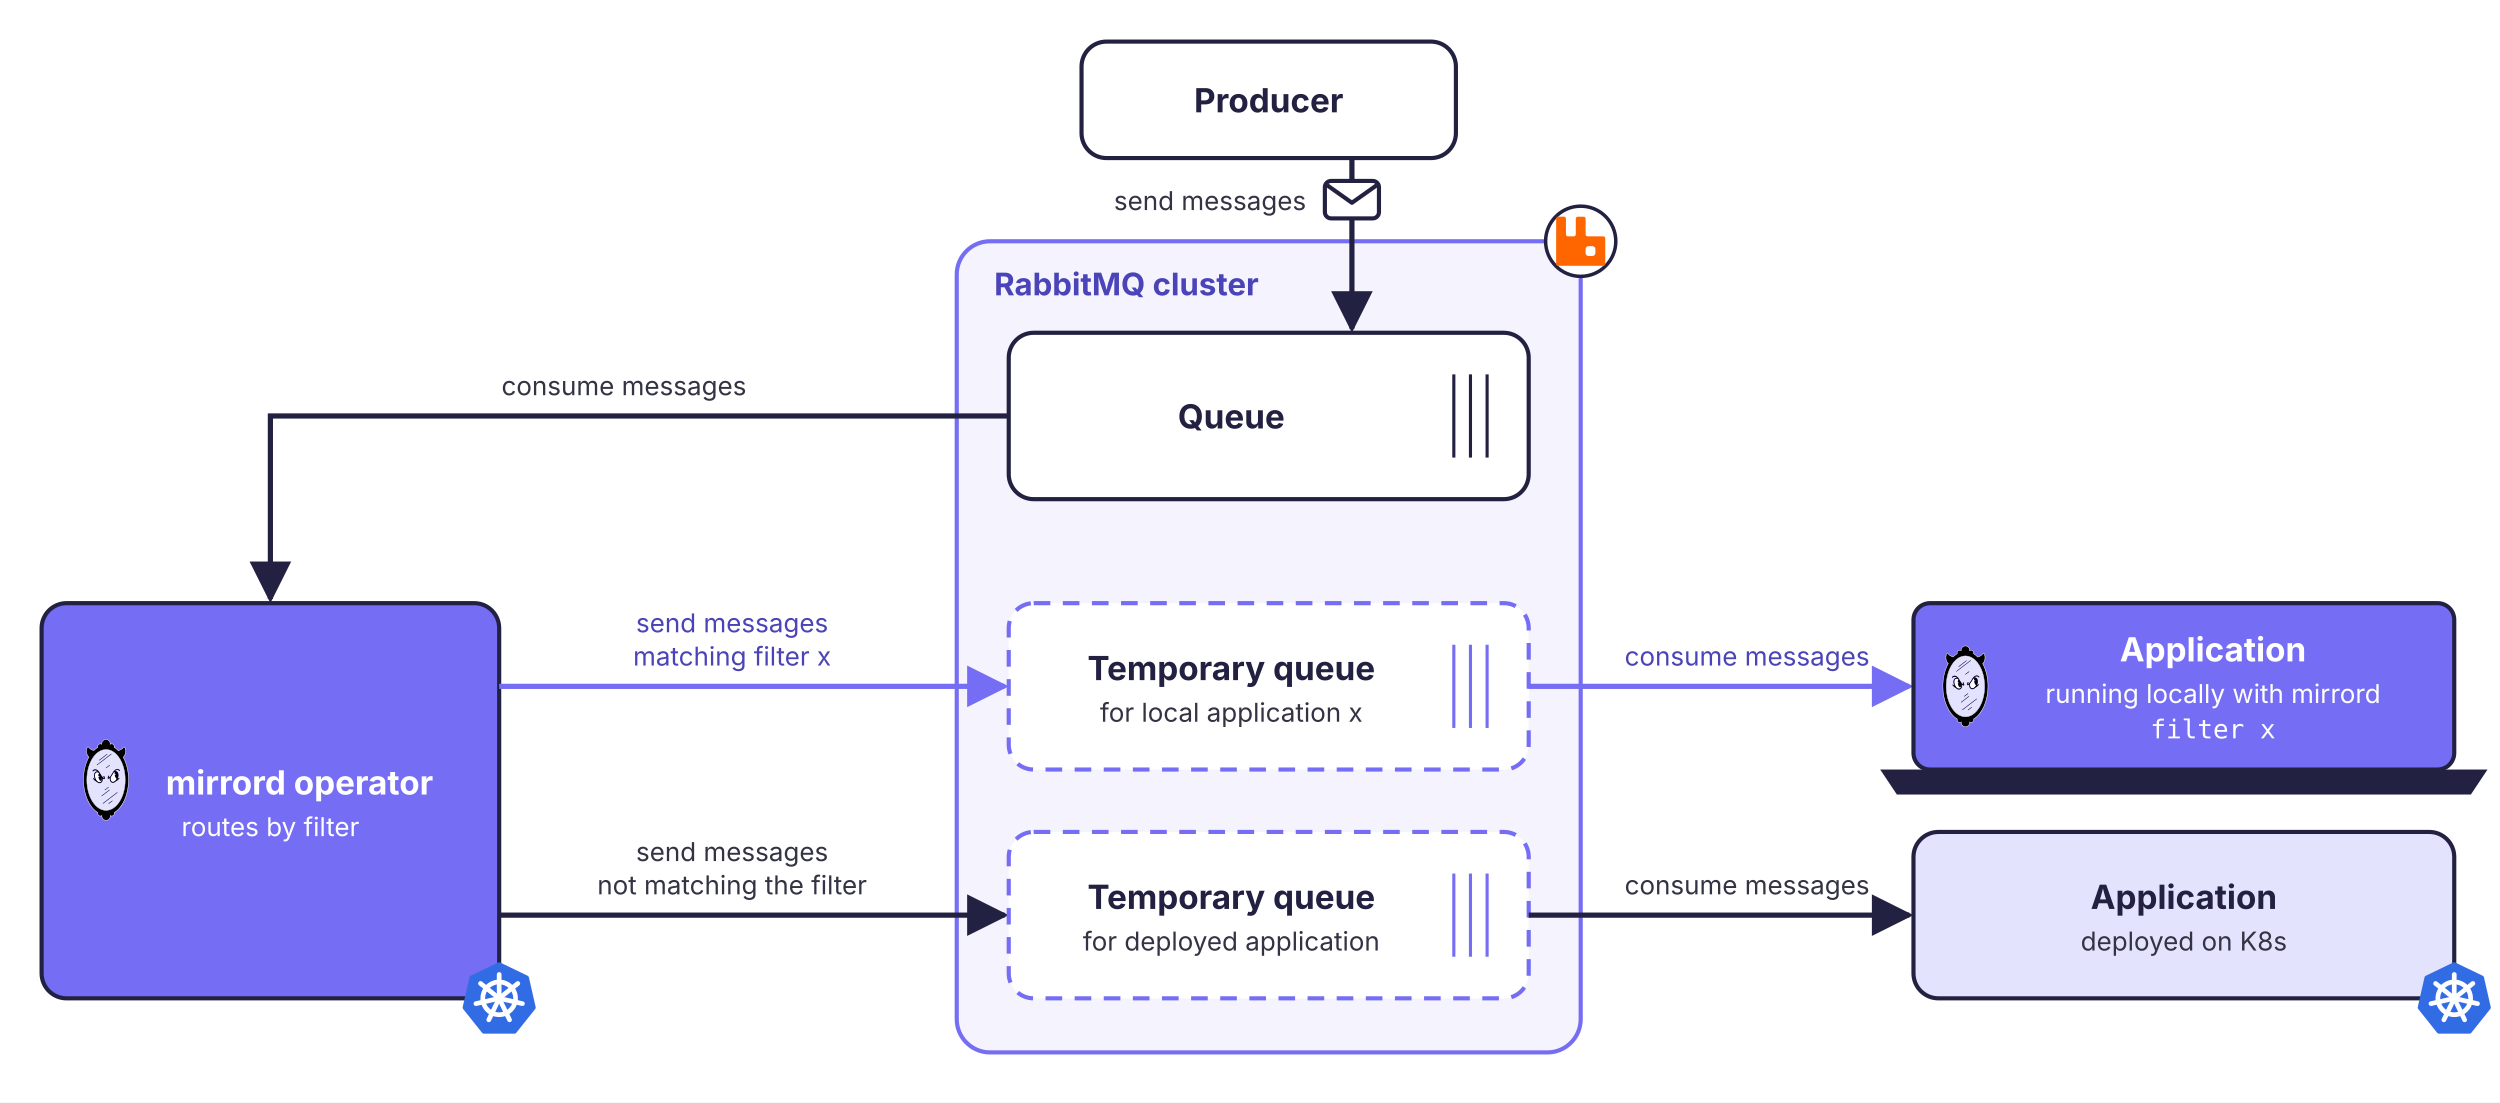
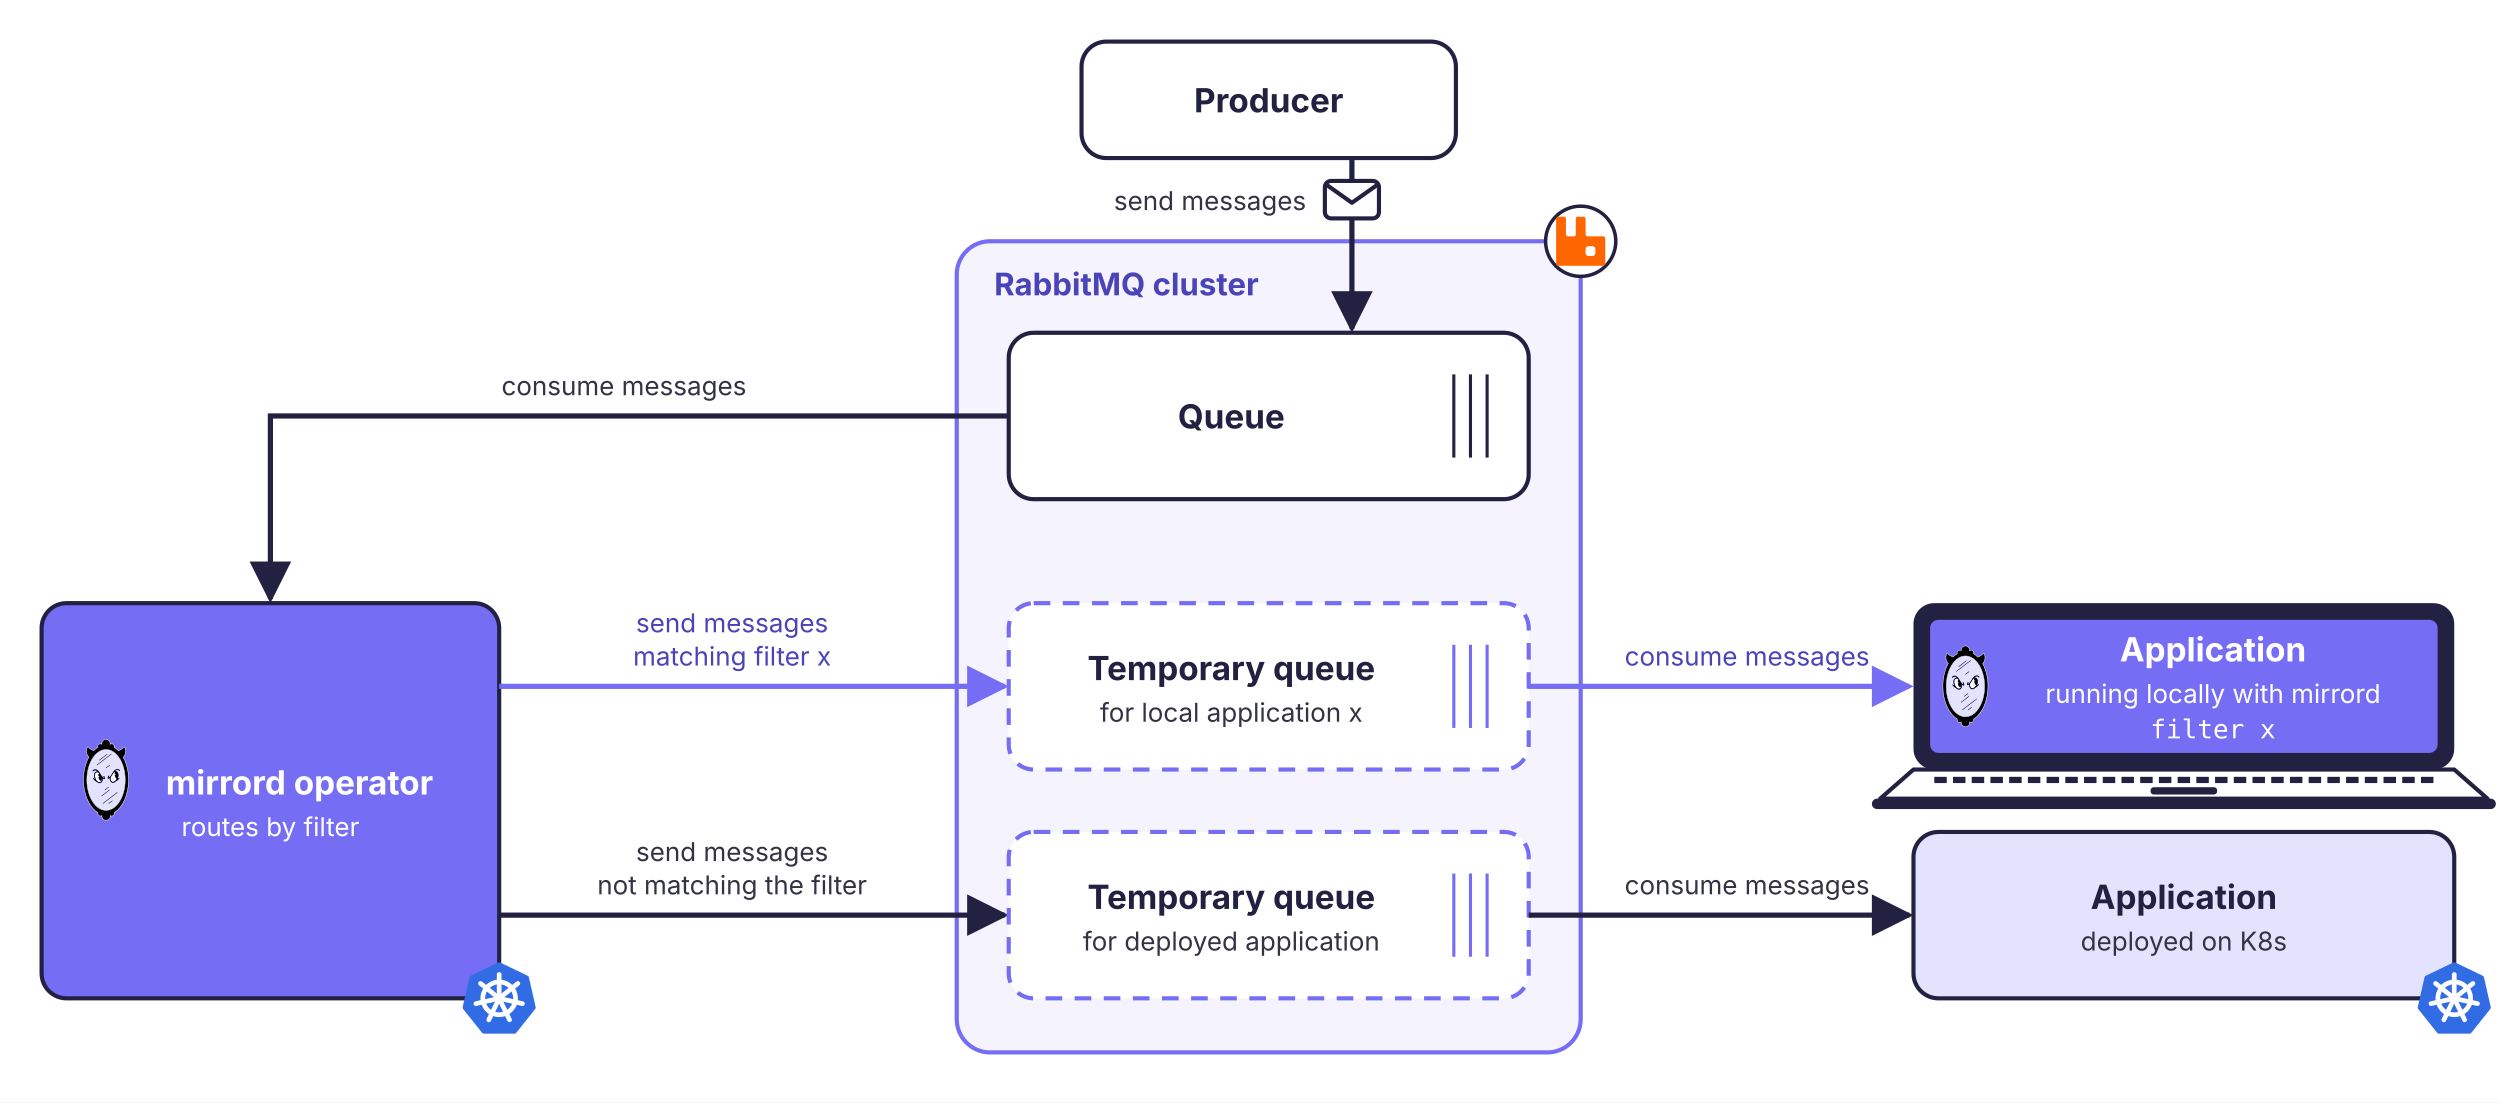
<svg xmlns="http://www.w3.org/2000/svg" viewBox="0 0 1202 530" width="1202" height="530" font-family="Inter, Helvetica, Arial, sans-serif" role="img" aria-labelledby="t d">
  <defs>
    <marker id="arrow" viewBox="0 0 10 10" refX="9" refY="5" markerWidth="8" markerHeight="8" orient="auto-start-reverse">
      <path d="M0 0 L10 5 L0 10 z" fill="#232141" />
    </marker>
    <marker id="arrow-purple" viewBox="0 0 10 10" refX="9" refY="5" markerWidth="8" markerHeight="8" orient="auto-start-reverse">
      <path d="M0 0 L10 5 L0 10 z" fill="#756DF3" />
    </marker>
    <symbol id="k8s" viewBox="0 0 32 32">
      <polygon points="16.00,1.60 27.73,7.25 30.62,19.94 22.51,30.11 9.49,30.11 1.38,19.94 4.27,7.25" fill="#326CE5" stroke="#326CE5" stroke-width="2" stroke-linejoin="round" />
      <g fill="none" stroke="#ffffff" stroke-width="2" stroke-linecap="round">
        <circle cx="16" cy="16" r="7" />
        <line x1="16.00" y1="13.40" x2="16.00" y2="5.80" />
        <line x1="18.03" y1="14.38" x2="23.97" y2="9.64" />
        <line x1="18.53" y1="16.58" x2="25.94" y2="18.27" />
        <line x1="17.13" y1="18.34" x2="20.43" y2="25.19" />
        <line x1="14.87" y1="18.34" x2="11.57" y2="25.19" />
        <line x1="13.47" y1="16.58" x2="6.06" y2="18.27" />
        <line x1="13.97" y1="14.38" x2="8.03" y2="9.64" />
      </g>
      <circle cx="16" cy="16" r="2.4" fill="#ffffff" />
    </symbol>
    <symbol id="rabbitmq" viewBox="0 0 32 32">
      <circle cx="16" cy="16" r="15" fill="#ffffff" stroke="#232141" stroke-width="1.5" />
      <path transform="translate(5.5 5.5) scale(0.875)" fill="#FF6600" d="M23.035 9.601h-7.677a.956.956 0 01-.962-.962V.962a.956.956 0 00-.962-.956H10.56a.956.956 0 00-.962.956V8.64a.956.956 0 01-.962.962H5.762a.956.956 0 01-.961-.962V.962A.956.956 0 003.839 0H.959a.956.956 0 00-.956.962v22.076A.956.956 0 00.965 24h22.07a.956.956 0 00.962-.962V10.58a.956.956 0 00-.962-.98zm-3.86 8.152a1.437 1.437 0 01-1.437 1.443h-1.924a1.437 1.437 0 01-1.436-1.443v-1.917a1.437 1.437 0 011.436-1.443h1.924a1.437 1.437 0 011.437 1.443z" />
    </symbol>
    <symbol id="envelope" viewBox="0 0 28 20">
      <rect x="1" y="1" width="26" height="18" rx="3" fill="#ffffff" stroke="#232141" stroke-width="2" />
      <path d="M2 3 L14 11.5 L26 3" fill="none" stroke="#232141" stroke-width="2" stroke-linejoin="round" />
    </symbol>
    <symbol id="mirrord" viewBox="97 61 391 696">
      <path fill="#ffffff" d="M255.6,387c4.1,19.1-0.9,36.1-12,40.5c-8.2,3.2-17.8,0-26.5-8.2c-0.3-0.6-0.9-0.9-1.5-1.2c0,0,0,0-0.3-0.3 c-5.5-5.6-10.5-13.2-14-22c-4.7-11.5-6.1-23.2-4.4-33.5c1.8-9.4,6.1-16.1,12.8-18.8c5.5-2.3,12.5-1.5,19.3,2.6 c1.5,2.3,2.6,4.4,3.8,6.2c-4.1,2.6-6.4,10.3-6.4,20.3l3.2,1.8l11.1,6.5l-12.5,1.5h-0.9c0.3,1.2,0.3,2.3,0.6,3.5 c3.2,17.9,12,31.1,19,29.7c6.4-1.2,9.6-14.4,7.6-30.2C255.3,386.4,255.6,386.7,255.6,387z" />
      <path fill="#ffffff" d="M384,398.4c-3.2,6.8-7.3,12.3-12,17c0,0,0,0-0.3,0c-0.6,0.3-0.9,0.9-1.2,1.2c-8.7,7.9-18.4,11.5-26.5,8.2 c-11.1-4.7-16-21.4-12-40.5c1.5-1.8,3.2-3.8,4.7-5.6c5-6.5,9-13.2,12.8-20l1.2-2.1c1.2-1.8,2-3.8,3.2-5.6c1.2-2.1,2.6-4.4,4.4-7 c3.5-2.1,6.7-3.2,9.9-3.8c-2,4.7-2.3,10.3-2.3,15.3l3.2,1.8l11.1,6.5l-12.5,1.5h-0.9c0.3,1.2,0.3,2.3,0.6,3.8 C370.5,384.6,377.5,397,384,398.4z" />
      <path fill="#E4E3FD" d="M405,391.7c-1.5-1.2-3.8-0.9-5,0.6c-3.2,4.1-7,7.9-11.1,11.5c1.2-2.3,2.6-5,3.5-7.6 c5.3-12.6,6.7-25.8,4.7-37.3c-2.3-12-8.2-20.6-16.9-24.1c-4.1-1.8-8.8-2.1-13.7-1.2c4.4-4.4,10.2-8.5,17.5-10 c8.2-1.5,16.6,1.5,20.4,7.3c1.2,1.5,3.2,2.1,5,0.9c1.5-1.2,2-3.2,0.9-4.7c-5.5-8.2-16.6-12.3-27.4-10c-11.1,2.1-19.3,9.7-24.2,15.6 c-2,2.3-3.8,5-5.5,7.3c-2,2.9-3.5,5.6-5,8.2c-1.2,2.1-2.3,3.8-3.2,5.6l-1.2,2.1c-3.8,6.5-7.6,13.2-12.3,19.1 c-5.8,7.6-11.7,12.9-18.4,16.7c0.6-5,2-9.7,4.4-14.1c0.9-1.8,0.3-3.8-1.5-4.7c-1.7-0.9-3.8-0.3-4.7,1.5c-2.9,5.6-4.7,11.5-5.3,17.6 c0,0.9-0.3,3.5,1.5,5.6c1.2,1.2,2.3,1.8,4.1,1.8c1.5,0,2.9-0.3,4.4-1.5c2.6-1.5,5.3-3.2,7.9-5.3c-1.7,18.5,5,34.1,17.5,39.3 c2.9,1.2,5.8,1.8,8.8,1.8c8.5,0,17.5-4.4,25.4-12c11.4-6.2,21.6-14.4,29.5-24.7C406.7,395.2,406.4,392.8,405,391.7z M292.1,149.1 c90.1,0,163.6,116.6,163.6,259.6s-73.5,259.6-163.6,259.6c-90.4,0-163.6-116.6-163.6-259.6S201.9,149.1,292.1,149.1z M389.5,517.3 c0.9-0.6,0.9-1.8,0.3-2.3c-0.6-0.9-1.8-0.9-2.3-0.3l-122.5,93.7c-0.9,0.6-0.9,1.8-0.3,2.3c0.3,0.3,0.9,0.6,1.5,0.6 c0.3,0,0.9,0,1.2-0.3L389.5,517.3z M346.9,589c0.9-0.6,0.9-1.8,0.3-2.3c-0.6-0.9-1.8-0.9-2.3-0.3l-31.2,23.2 c-0.9,0.6-0.9,1.8-0.3,2.3c0.3,0.6,0.9,0.9,1.5,0.9c0.3,0,0.6-0.3,0.9-0.3L346.9,589z M338.2,189.1c0.9-0.6,0.9-1.8,0.3-2.3 c-0.6-0.9-1.8-0.9-2.3-0.3l-122.5,93.4c-0.9,0.6-0.9,1.8-0.3,2.3c0.3,0.3,0.9,0.6,1.5,0.6c0.3,0,0.9,0,0.9-0.3L338.2,189.1z M324.4,284.5c0.9-0.6,0.9-1.8,0.3-2.3c-0.6-0.9-1.7-0.9-2.3-0.3l-31.2,22.9c-0.9,0.6-0.9,1.8-0.3,2.3c0.3,0.6,0.9,0.6,1.5,0.6 c0.3,0,0.6,0,0.9-0.3L324.4,284.5z M322.7,495.9c0.9-0.6,0.9-1.8,0.3-2.3c-0.6-0.9-1.8-0.9-2.3-0.3l-66.2,50.8 c-0.9,0.6-0.9,1.8-0.3,2.3c0.3,0.3,0.9,0.6,1.5,0.6c0.3,0,0.6,0,0.9-0.3L322.7,495.9z M314.8,472.4c0.9-0.6,0.9-1.8,0.3-2.3 c-0.6-0.9-1.8-0.9-2.3-0.3L281.6,493c-0.9,0.6-0.9,1.8-0.3,2.3c0.3,0.6,0.9,0.9,1.5,0.9c0.3,0,0.9-0.3,0.9-0.3L314.8,472.4z M302.3,190.5c0.9-0.6,0.9-1.8,0.3-2.3c-0.6-0.9-1.7-0.9-2.3-0.3L234,239c-0.9,0.6-0.9,1.8-0.3,2.3c0.3,0.3,0.9,0.6,1.5,0.6 c0.3,0,0.9,0,1.2-0.3L302.3,190.5z M280.1,399.6c1.8-2.1,1.5-4.7,1.5-5.6c-0.6-6.2-2.3-12.3-5-17.9c-0.9-1.8-2.9-2.3-4.7-1.5 c-1.8,0.9-2.3,2.9-1.5,4.7c2.3,4.4,3.8,9.4,4.4,14.1c-6.4-3.8-12.5-9.4-18.4-16.7c-4.7-6.2-8.8-12.9-12.3-19.1l-1.5-2.3 c-1.2-1.8-2-3.8-3.2-5.6c-1.5-2.3-2.9-5.3-5-8.2c0,0,0,0,0-0.3c-1.5-2.3-3.5-5-5.5-7.3c-5-5.9-13.1-13.2-24.2-15.6 c-10.8-2.1-21.9,2.1-27.4,10c-1.2,1.5-0.6,3.8,0.9,4.7c1.5,1.2,3.8,0.6,4.7-0.9c4.1-5.9,12.5-8.8,20.4-7.3 c7.3,1.5,13.1,5.9,17.5,10c-4.7-0.9-9.3-0.3-13.7,1.2c-8.8,3.5-14.6,12-16.9,24.1c-2,11.5-0.3,24.7,4.7,37.3 c1.2,2.6,2.3,5.3,3.5,7.6c-4.1-3.5-7.9-7.3-11.1-11.5c-1.2-1.5-3.5-1.8-5-0.6c-1.5,1.2-1.8,3.5-0.6,5c8.2,10,18.4,18.5,29.5,24.7 c7.9,7.6,16.9,11.7,25.7,11.7c2.9,0,6.1-0.6,8.8-1.8c12.5-5.3,19-20.6,17.5-39.3c2.6,2.1,5,3.8,7.9,5.3c1.5,0.9,2.9,1.2,4.4,1.2 C277.8,401.4,279.2,400.8,280.1,399.6z" />
      <path d="M439.4,215.2c29.5,54,45.5,122.4,45.5,193.8c0,123.6-49,234.9-122.8,279.2c0.6,2.1,1.2,4.4,1.2,6.8 c0,12.3-10.2,22.6-22.5,22.6c-4.4,0-8.8-1.2-12.3-3.5c0.3,1.2,0.3,2.6,0.3,3.8c0,20.3-16.3,36.7-36.5,36.7s-36.5-16.4-36.5-36.7 c0-1.2,0-2.6,0.3-3.8c-3.5,2.3-7.9,3.5-12.3,3.5c-12.3,0-22.5-10-22.5-22.6c0-2.3,0.3-4.7,1.2-6.8C148.6,643.6,99.3,532.3,99.3,409 c0-71.9,16.3-140.9,46.4-195.3c-1.5-0.9-2.3-2.1-3.5-3.2c-9.9-11.2-15.5-26.4-16.9-42.6c-0.6-11.5,0.9-23.2,5-33.8 c0.6-1.8,2.6-6.8,7.6-7.3c5.3-0.6,8.5,3.8,11.4,7.9c1.2,1.5,2.3,2.9,2.9,3.8c5.5,5.3,12.5,9.7,21.6,13.8c4.4,2.1,9,3.8,13.4,5.3 c11.1-11.2,22.8-20.6,35-27.9c-0.6-2.3-1.2-4.4-1.2-6.8c0-12.3,10.2-22.6,22.5-22.6c4.4,0,8.8,1.2,12.3,3.5c0-1.2-0.3-2.6-0.3-3.8 c0-20.3,16.3-36.7,36.5-36.7c20.1,0,36.5,16.4,36.5,36.7c0,1.2,0,2.6-0.3,3.8c3.5-2.3,7.9-3.5,12.3-3.5c12.5,0,22.5,10.3,22.5,22.6 c0,2.3-0.3,4.7-1.2,6.8c12.5,7.6,24.8,17.3,36.2,29.1c4.7-1.5,9-3.2,13.7-5.3c9-4.1,16-8.5,21.6-13.8c0.9-0.9,2-2.3,2.9-3.8 c2.9-4.1,6.1-8.5,11.4-7.9c5,0.6,7,5.6,7.6,7.3c4.1,10.6,5.5,22.3,4.7,33.8c-1.2,15.9-7,31.4-16.9,42.6 C442.3,212.6,441.1,214,439.4,215.2z M455.7,409c0-143.3-73.5-259.6-163.6-259.6c-90.4,0-163.6,116.6-163.6,259.6 c0,143,73.5,259.6,163.6,259.6C382.5,668.6,455.7,552,455.7,409z" />
      <path fill="#ffffff" d="M292.4,756.6c-21.2,0-38.5-17.4-38.5-38.7c0-0.1,0-0.2,0-0.3c-3,1.3-6.5,2-10,2c-13.5,0-24.5-11-24.5-24.6 c0-2.2,0.2-4.2,0.7-5.9c-36.1-22.2-66.8-60.3-88.9-110.2C109,528.5,97.3,469.7,97.3,409c0-71.5,16.3-140.6,45.8-194.7 c-0.6-0.5-1.1-1-1.5-1.5c-0.3-0.3-0.5-0.6-0.8-0.8l-0.1-0.1c-9.7-10.9-15.9-26.4-17.4-43.7c-0.6-12.5,1.1-24.4,5.1-34.7 c0.8-2.3,3.2-7.9,9.2-8.6c6.5-0.7,10.4,4.7,13.2,8.7c1.1,1.4,2.2,2.8,2.9,3.7c5.3,5,11.9,9.2,20.9,13.3c3.5,1.7,7.6,3.3,12.1,4.8 c10.7-10.7,21.9-19.6,33.2-26.5c-0.5-1.9-0.9-3.7-0.9-5.8c0-13.3,11.2-24.6,24.5-24.6c3.5,0,6.9,0.7,10,2c0-0.1,0-0.2,0-0.3 c0-21.3,17.3-38.7,38.5-38.7c21.2,0,38.5,17.4,38.5,38.7c0,0.1,0,0.2,0,0.3c3-1.3,6.5-2,10-2c13.5,0,24.5,11,24.5,24.6 c0,2.2-0.2,4.2-0.7,5.9c12.2,7.6,23.8,16.9,34.3,27.6c3.7-1.2,7.6-2.7,12.3-4.8c9-4.1,15.7-8.4,21-13.4c0.7-0.7,1.8-2,2.6-3.4 l0.1-0.1c2.8-4,6.7-9.5,13.2-8.8c6,0.7,8.5,6.3,9.3,8.7c4,10.4,5.7,22.4,4.8,34.5c-1.2,16.6-7.5,32.4-17.2,43.5c-0.4,1-1.3,2-2.4,3 c29,53.9,44.9,122.4,44.9,193.3c0,60.9-11.7,119.7-33.9,170.2c-22,49.9-52.6,87.9-88.6,110c0.5,1.9,0.8,3.8,0.8,5.8 c0,13.3-11.2,24.6-24.5,24.6c-3.5,0-6.9-0.7-10-2c0,0.1,0,0.2,0,0.3C330.8,739.2,313.6,756.6,292.4,756.6z M259.4,709.5l-1.2,5 c-0.2,0.9-0.2,2.3-0.2,3.3c0,19.1,15.5,34.7,34.5,34.7s34.5-15.6,34.5-34.7c0-1.1,0-2.4-0.2-3.3l-1.2-5l4.3,2.9 c3.1,2.1,7,3.2,11.1,3.2c11.1,0,20.5-9.4,20.5-20.6c0-2.1-0.5-4.2-1.1-6.2l-0.4-1.5l1.3-0.8c72.9-43.8,121.8-155.3,121.8-277.5 c0-70.8-16.1-139.3-45.3-192.8l-0.9-1.6l1.5-1c1.6-1.1,2.3-2.2,2.4-2.5l0.1-0.4l0.3-0.3c9.3-10.4,15.2-25.5,16.4-41.4 c0.9-11.6-0.7-22.9-4.5-32.9c-0.6-1.7-2.3-5.6-6-6.1c-3.8-0.4-6.3,2.6-9.5,7c-0.9,1.5-2.1,3-3.2,4.1c-5.7,5.4-12.7,9.9-22.2,14.2 c-5.4,2.4-9.7,4-13.9,5.4l-1.2,0.4l-0.9-0.9c-10.9-11.3-23-21-35.8-28.8l-1.5-0.9l0.7-1.6c0.7-1.6,1-3.5,1-6 c0-11.4-9.2-20.6-20.5-20.6c-4.1,0-8.1,1.1-11.1,3.2l-4.3,2.9l1.2-5c0.2-0.9,0.2-2.3,0.2-3.3c0-19.1-15.5-34.7-34.5-34.7 c-19,0-34.5,15.6-34.5,34.7c0,0.5,0.1,1.1,0.1,1.7c0.1,0.7,0.2,1.4,0.2,2.1v3.8l-3.1-2.1c-3.1-2.1-7-3.2-11.1-3.2 c-11.1,0-20.5,9.4-20.5,20.6c0,1.9,0.4,3.6,0.9,5.6l0.5,2.1l-1.3,0.8c-11.8,7.1-23.5,16.4-34.6,27.6l-0.9,0.9l-1.2-0.4 c-5.1-1.7-9.7-3.5-13.6-5.4c-9.5-4.3-16.5-8.8-22.1-14.2l-0.2-0.2l-0.1-0.2c-0.5-0.8-1.7-2.2-2.8-3.6l-0.1-0.1 c-3.1-4.4-5.7-7.5-9.5-7.1c-3.7,0.4-5.4,4.3-5.9,6c-3.8,9.8-5.5,21.2-4.9,33c1.5,16.4,7.3,31.1,16.4,41.3c0.3,0.3,0.6,0.6,0.9,0.9 c0.7,0.8,1.4,1.5,2.2,2l1.6,1l-0.9,1.7c-29.7,53.8-46.1,122.8-46.1,194.3c0,121.9,49.2,233.4,122.4,277.5l1.5,0.9l-0.7,1.6 c-0.7,1.6-1,3.5-1,6c0,11.4,9.2,20.6,20.5,20.6c4.1,0,8.1-1.1,11.1-3.2L259.4,709.5z M292.1,670.6c-91.3,0-165.6-117.3-165.6-261.6 s74.3-261.6,165.6-261.6c91.3,0,165.6,117.3,165.6,261.6S383.4,670.6,292.1,670.6z M292.1,151.4c-89.1,0-161.6,115.5-161.6,257.6 c0,68.8,16.9,133.5,47.7,182.3c30.6,48.5,71,75.2,113.9,75.2c89.1,0,161.6-115.5,161.6-257.6C453.7,267,381.2,151.4,292.1,151.4z" />
      <path d="M344.9,586.3c0.9-0.6,1.7-0.3,2.3,0.3c0.6,0.9,0.3,1.8-0.3,2.3l-31.2,23.2c-0.3,0.3-0.6,0.3-0.9,0.3 c-0.6,0-1.2-0.3-1.5-0.9c-0.6-0.9-0.3-1.8,0.3-2.3L344.9,586.3z" />
      <path d="M372,415.5c4.4-4.4,8.5-10.3,12-17c-6.4-1.8-13.4-13.8-16.3-29.7c-0.3-1.2-0.6-2.3-0.6-3.8h0.9l12.5-1.5l-11.1-6.5 l-3.2-1.8c0-5,0.3-10.6,2.3-15.3c-3.2,0.6-6.7,1.8-9.9,3.8c-1.8,2.3-3.2,5-4.4,7c-1.2,2.1-2.3,3.8-3.2,5.6l-1.2,2.1 c-3.8,6.5-7.9,13.5-12.8,20c-1.5,2.1-3.2,3.8-4.7,5.6c-4.1,19.1,0.9,35.8,12,40.5c8.2,3.2,17.8-0.3,26.5-8.2 C370.8,416.3,371.4,415.8,372,415.5z M410.5,326.8c1.2,1.5,0.9,3.8-0.9,4.7c-1.5,1.2-3.8,0.9-5-0.9c-4.1-5.9-12.5-8.8-20.4-7.3 c-7.3,1.5-13.1,5.9-17.5,10c4.7-0.9,9.3-0.3,13.7,1.2c8.8,3.5,14.9,12,16.9,24.1c2,11.5,0.3,24.7-4.7,37.3 c-1.2,2.6-2.3,5.3-3.5,7.6c4.1-3.5,7.9-7.3,11.1-11.5c1.2-1.5,3.5-1.8,5-0.6c1.5,1.2,1.7,3.5,0.6,5c-8.2,10.3-18.4,18.5-29.5,24.7 c-7.9,7.6-16.9,12-25.4,12c-3.2,0-6.1-0.6-8.8-1.8c-12.5-5.3-19-20.6-17.5-39.3c-2.6,2.1-5.3,3.8-7.9,5.3c-1.5,0.9-3.2,1.5-4.4,1.5 c-1.5,0-2.9-0.6-4.1-1.8c-1.7-2.1-1.5-4.7-1.5-5.6c0.6-6.2,2.3-12,5.3-17.6c0.9-1.8,2.9-2.3,4.7-1.5c1.8,0.9,2.3,2.9,1.5,4.7 c-2.3,4.4-3.8,9.4-4.4,14.1c6.4-3.8,12.5-9.4,18.4-16.7c4.7-6.2,8.8-12.6,12.3-19.1l1.2-2.1c1.2-2.1,2.3-3.8,3.2-5.6 c1.5-2.3,2.9-5.3,5-8.2c1.8-2.3,3.5-5,5.5-7.3c5-5.9,13.4-13.2,24.2-15.6C393.9,314.5,405,318.6,410.5,326.8z" />
      <path d="M324.4,284.5l-31.5,23.2c-0.3,0.3-0.6,0.3-0.9,0.3c-0.6,0-1.2-0.3-1.5-0.6c-0.6-0.9-0.3-1.8,0.3-2.3l31.2-23.2 c0.9-0.6,1.7-0.3,2.3,0.3C325.6,282.7,325.3,283.9,324.4,284.5z" />
      <path d="M312.8,469.5c0.9-0.6,1.8-0.3,2.3,0.3c0.6,0.9,0.3,1.8-0.3,2.3l-31.2,23.2c-0.3,0.3-0.6,0.3-0.9,0.3 c-0.6,0-1.2-0.3-1.5-0.9c-0.6-0.9-0.3-1.8,0.3-2.3L312.8,469.5z" />
      <path d="M387.5,514.7c0.9-0.6,1.8-0.3,2.3,0.3c0.6,0.9,0.3,1.8-0.3,2.3L267,611c-0.3,0.3-0.6,0.3-1.2,0.3c-0.6,0-1.2-0.3-1.5-0.6 c-0.6-0.9-0.6-1.8,0.3-2.3L387.5,514.7z" />
      <path d="M320.7,493c0.9-0.6,1.8-0.3,2.3,0.3c0.6,0.9,0.6,1.8-0.3,2.3l-66.2,51.1c-0.3,0.3-0.6,0.3-0.9,0.3c-0.6,0-1.2-0.3-1.5-0.6 c-0.6-0.9-0.6-1.8,0.3-2.3L320.7,493z" />
      <path d="M300.2,187.9c0.9-0.6,1.7-0.3,2.3,0.3c0.6,0.9,0.6,1.8-0.3,2.3l-65.9,51.1c-0.3,0.3-0.6,0.3-1.2,0.3 c-0.6,0-0.9-0.3-1.5-0.6c-0.6-0.9-0.3-1.8,0.3-2.3L300.2,187.9z" />
      <path d="M213.6,279.8l122.5-93.7c0.6-0.6,1.8-0.3,2.3,0.3c0.6,0.9,0.3,1.8-0.3,2.3l-122.5,93.7c-0.3,0.3-0.6,0.3-0.9,0.3 c-0.6,0-1.2-0.3-1.5-0.6C212.7,281.6,212.7,280.4,213.6,279.8z" />
      <path d="M243.9,427.5c11.1-4.4,16-21.4,12-40.5c-0.3-0.3-0.6-0.6-0.9-0.9c2,15.9-1.2,29.1-7.6,30.2c-7.3,1.5-15.8-12-19-29.7 c-0.3-1.2-0.3-2.3-0.6-3.5h0.9l12.5-1.5l-11.1-6.5l-3.2-1.8c0-10,2.3-17.6,6.4-20.3c-1.2-2.1-2.3-4.1-3.8-6.2 c-7-4.1-13.7-5-19.3-2.6c-6.4,2.6-11.1,9.4-12.8,18.8c-1.8,10-0.3,22,4.4,33.5c3.5,8.8,8.5,16.4,14,22c0,0,0.3,0,0.3,0.3 c0.6,0.3,1.2,0.9,1.5,1.2C225.9,427.2,235.8,430.7,243.9,427.5z M204.9,319.1c11.1,2.1,19.3,9.7,24.2,15.6c2,2.3,3.8,5,5.5,7.3 c0,0,0,0,0,0.3c2,2.9,3.5,5.6,5,8.2c1.2,1.8,2,3.5,3.2,5.6l1.5,2.3c3.8,6.5,7.6,12.9,12.3,19.1c5.8,7.3,11.7,12.9,18.4,16.7 c-0.6-5-2-9.7-4.4-14.1c-0.9-1.8-0.3-3.8,1.5-4.7c1.8-0.9,3.8-0.3,4.7,1.5c2.9,5.6,4.7,11.5,5,17.9c0,0.9,0.3,3.5-1.5,5.6 c-1.2,1.2-2.6,1.8-4.1,1.8c-1.5,0-2.9-0.6-4.4-1.2c-2.6-1.5-5.3-3.2-7.9-5.3c1.7,18.5-5,34.1-17.5,39.3c-2.9,1.2-5.8,1.8-8.8,1.8 c-8.5,0-17.5-4.4-25.7-11.7c-11.4-6.2-21.6-14.7-29.5-24.7c-1.2-1.5-0.9-3.8,0.6-5c1.5-1.2,3.8-0.9,5,0.6c3.2,4.1,7,7.9,11.1,11.5 c-1.2-2.3-2.6-5-3.5-7.6c-5-12.6-6.7-25.8-4.7-37.3c2-12,8.2-20.6,16.9-24.1c4.1-1.8,8.8-2.1,13.7-1.2c-4.4-4.4-10.2-8.8-17.5-10 c-8.2-1.5-16.6,1.5-20.4,7.3c-1.2,1.5-3.2,2.1-4.7,0.9c-1.5-1.2-2-3.2-0.9-4.7C183,320.9,194.1,317.1,204.9,319.1z" />
    </symbol>
  </defs>
  <rect x="0" y="0" width="1202" height="530" fill="#ffffff" />
  <rect x="460" y="116" width="300" height="390" rx="16" fill="#F5F4FE" stroke="#756DF3" stroke-width="2" />
  <text x="478" y="142" font-size="15" font-weight="700" fill="#4a44b8" text-anchor="start">RabbitMQ cluster</text>
  <rect x="520" y="20" width="180" height="56" rx="12" fill="#ffffff" stroke="#232141" stroke-width="2" />
  <text x="610" y="54" font-size="16" font-weight="700" fill="#232141" text-anchor="middle">Producer</text>
  <line x1="650" y1="76" x2="650" y2="158" stroke="#232141" stroke-width="2.5" marker-end="url(#arrow)" />
  <text x="628" y="101" font-size="12.5" fill="#333344" text-anchor="end">send messages</text>
  <use href="#envelope" x="636" y="86" width="28" height="20" />
  <rect x="485" y="160" width="250" height="80" rx="12" fill="#ffffff" stroke="#232141" stroke-width="2" />
  <line x1="699" y1="180" x2="699" y2="220" stroke="#232141" stroke-width="1.5" />
  <line x1="707" y1="180" x2="707" y2="220" stroke="#232141" stroke-width="1.5" />
  <line x1="715" y1="180" x2="715" y2="220" stroke="#232141" stroke-width="1.5" />
  <text x="592" y="206" font-size="16" font-weight="700" fill="#232141" text-anchor="middle">Queue</text>
  <polyline points="485,200 130,200 130,288" fill="none" stroke="#232141" stroke-width="2.5" marker-end="url(#arrow)" />
  <text x="300" y="190" font-size="12.5" fill="#333344" text-anchor="middle">consume messages</text>
  <rect x="20" y="290" width="220" height="190" rx="12" fill="#756DF3" stroke="#232141" stroke-width="2" />
  <use href="#mirrord" x="40" y="355" width="22" height="40" />
  <text x="144" y="382" font-size="16" font-weight="700" fill="#ffffff" text-anchor="middle">mirrord operator</text>
  <text x="130" y="402" font-size="12.5" fill="#ffffff" text-anchor="middle">routes by filter</text>
  <line x1="240" y1="330" x2="483" y2="330" stroke="#756DF3" stroke-width="2.5" marker-end="url(#arrow-purple)" />
  <text x="352" y="304" font-size="12.5" fill="#4a44b8" text-anchor="middle">send messages</text>
  <text x="352" y="320" font-size="12.5" fill="#4a44b8" text-anchor="middle">matching filter x</text>
  <rect x="485" y="290" width="250" height="80" rx="12" fill="#ffffff" stroke="#756DF3" stroke-width="2" stroke-dasharray="8 6" />
  <line x1="699" y1="310" x2="699" y2="350" stroke="#756DF3" stroke-width="1.5" />
  <line x1="707" y1="310" x2="707" y2="350" stroke="#756DF3" stroke-width="1.5" />
  <line x1="715" y1="310" x2="715" y2="350" stroke="#756DF3" stroke-width="1.5" />
  <text x="592" y="327" font-size="16" font-weight="700" fill="#232141" text-anchor="middle">Temporary queue</text>
  <text x="592" y="347" font-size="12.5" fill="#333344" text-anchor="middle">for local application x</text>
  <line x1="735" y1="330" x2="918" y2="330" stroke="#756DF3" stroke-width="2.5" marker-end="url(#arrow-purple)" />
  <text x="840" y="320" font-size="12.5" fill="#4a44b8" text-anchor="middle">consume messages</text>
-   <rect x="920" y="290" width="260" height="80" rx="8" fill="#756DF3" stroke="#232141" stroke-width="2" />
-   <path d="M904 370 h292 l-8 12 h-276 z" fill="#232141" />
+   <rect x="920" y="290" width="260" height="80" rx="10" fill="#232141" />
+   <rect x="928" y="298" width="244" height="64" rx="4" fill="#756DF3" />
+   <path d="M920 370 H1180 L1196 384 H904 Z" fill="#ffffff" stroke="#232141" stroke-width="2" stroke-linejoin="round" />
+   <line x1="930" y1="375" x2="1170" y2="375" stroke="#232141" stroke-width="3" stroke-dasharray="6 3" />
+   <rect x="1034" y="378.5" width="32" height="3.5" rx="1.5" fill="#232141" />
+   <rect x="900" y="384" width="300" height="5" rx="2.5" fill="#232141" />
  <use href="#mirrord" x="934" y="310" width="22" height="40" />
  <text x="1064" y="318" font-size="16" font-weight="700" fill="#ffffff" text-anchor="middle">Application</text>
  <text x="1064" y="338" font-size="12.5" fill="#ffffff" text-anchor="middle">running locally with mirrord</text>
  <text x="1064" y="355" font-size="12.5" font-family="Menlo, Consolas, monospace" fill="#ffffff" text-anchor="middle">filter x</text>
  <line x1="240" y1="440" x2="483" y2="440" stroke="#232141" stroke-width="2.5" marker-end="url(#arrow)" />
  <text x="352" y="414" font-size="12.5" fill="#333344" text-anchor="middle">send messages</text>
  <text x="352" y="430" font-size="12.5" fill="#333344" text-anchor="middle">not matching the filter</text>
  <rect x="485" y="400" width="250" height="80" rx="12" fill="#ffffff" stroke="#756DF3" stroke-width="2" stroke-dasharray="8 6" />
  <line x1="699" y1="420" x2="699" y2="460" stroke="#756DF3" stroke-width="1.5" />
  <line x1="707" y1="420" x2="707" y2="460" stroke="#756DF3" stroke-width="1.5" />
  <line x1="715" y1="420" x2="715" y2="460" stroke="#756DF3" stroke-width="1.5" />
  <text x="592" y="437" font-size="16" font-weight="700" fill="#232141" text-anchor="middle">Temporary queue</text>
  <text x="592" y="457" font-size="12.5" fill="#333344" text-anchor="middle">for deployed application</text>
  <line x1="735" y1="440" x2="918" y2="440" stroke="#232141" stroke-width="2.5" marker-end="url(#arrow)" />
  <text x="840" y="430" font-size="12.5" fill="#333344" text-anchor="middle">consume messages</text>
  <rect x="920" y="400" width="260" height="80" rx="12" fill="#E4E3FD" stroke="#232141" stroke-width="2" />
  <text x="1050" y="437" font-size="16" font-weight="700" fill="#232141" text-anchor="middle">Application</text>
  <text x="1050" y="457" font-size="12.5" fill="#333344" text-anchor="middle">deployed on K8s</text>
  <use href="#k8s" x="222" y="462" width="36" height="36" />
  <use href="#k8s" x="1162" y="462" width="36" height="36" />
  <use href="#rabbitmq" x="742" y="98" width="36" height="36" />
</svg>
